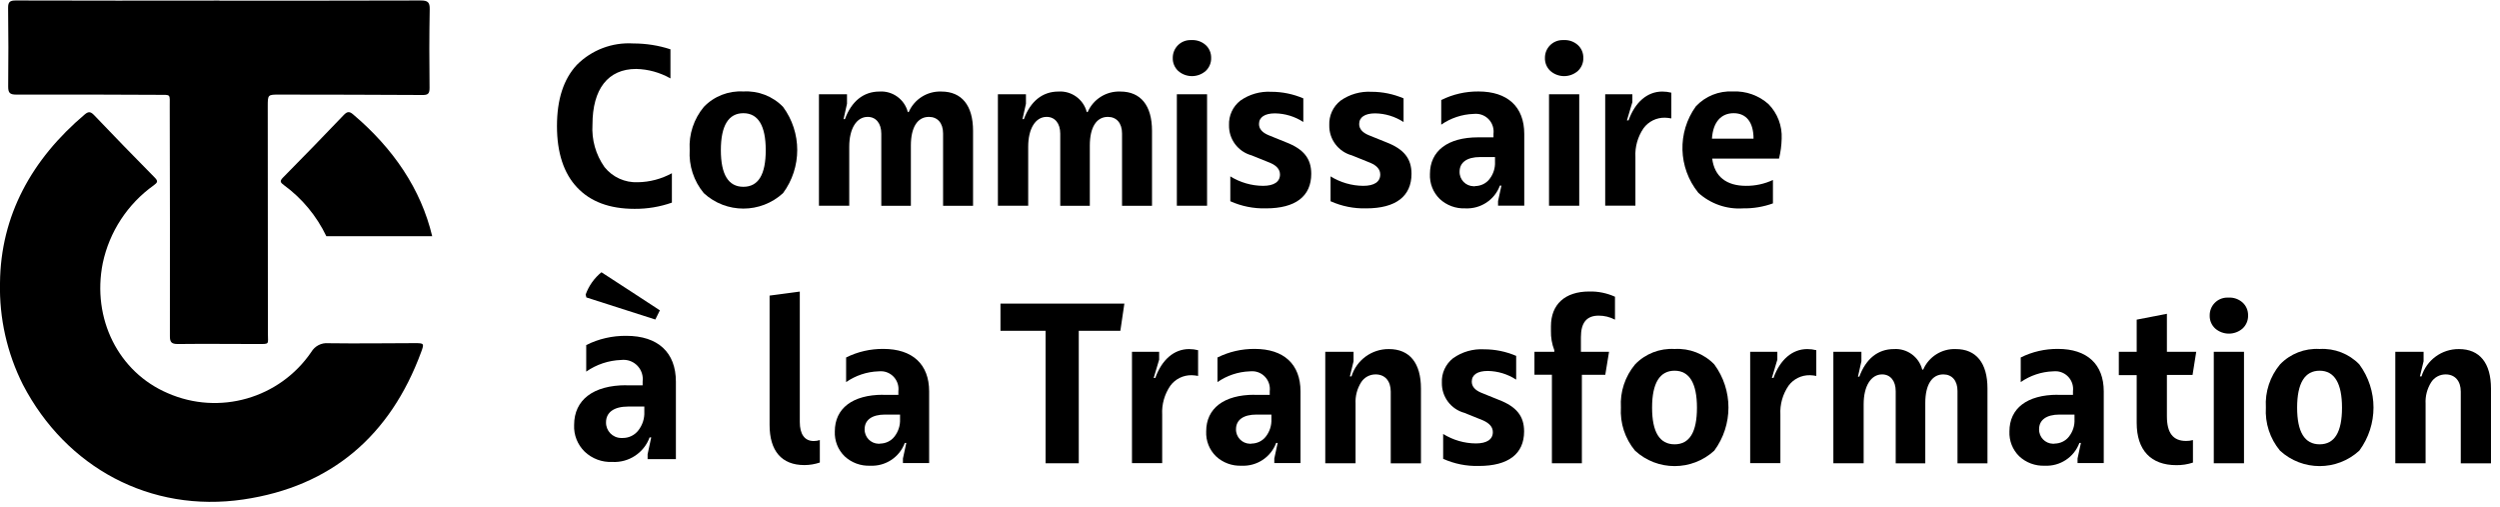
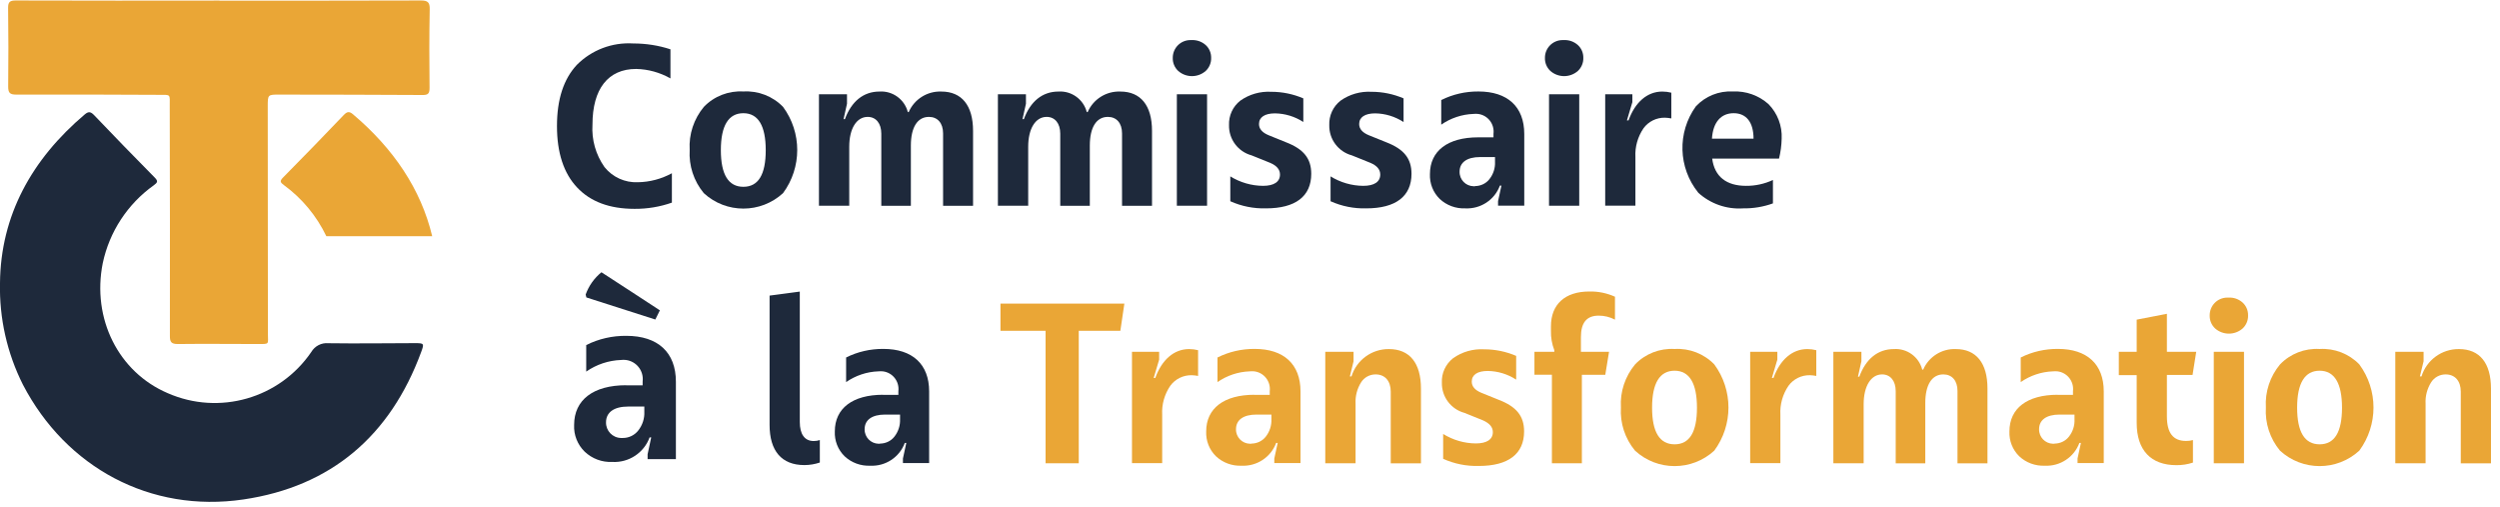
<svg xmlns="http://www.w3.org/2000/svg" id="Calque_1" width="311.83" height="63.14" version="1.1" viewBox="0 0 311.83 63.14">
-   <defs />
+   <defs>
+     <style> .st0 { fill: #eaa636; } .st1 { fill: #1e293b; } </style>
+   </defs>
  <g id="Group_3262">
    <path id="Path_608" class="st0" d="M27.39.08c8.37,0,16.75.01,25.12-.02.85,0,1.13.21,1.11,1.09-.06,3.27-.06,6.55-.02,9.82,0,.72-.2.89-.9.88-5.95-.04-11.9-.04-17.85-.05-1.44,0-1.44,0-1.44,1.49,0,9.44.02,18.89.02,28.33,0,1.35.26,1.29-1.24,1.29-3.34,0-6.67-.04-10.01,0-.8,0-.99-.25-.98-1.02.02-9.54,0-19.08-.02-28.62,0-1.6.18-1.43-1.41-1.44-5.92-.03-11.84-.05-17.75-.03-.79,0-1-.22-1-1,.04-3.27.03-6.55-.01-9.82C1,.21,1.27.06,1.98.06c8.47.02,16.93.03,25.4.01h0Z" />
    <path id="Path_609" class="st1" d="M0,35.29c.08-8.37,3.92-15.39,10.59-21.03.48-.4.75-.31,1.15.1,2.5,2.61,5.02,5.22,7.57,7.79.48.48.3.64-.12.96-3.27,2.33-5.54,5.8-6.37,9.72-1.38,6.93,1.97,13.59,8.11,16.21,6.43,2.82,13.95.66,17.91-5.13.44-.75,1.27-1.18,2.13-1.1,3.59.05,7.18,0,10.76-.01,1.18,0,1.23.02.82,1.12-3.84,10.41-11.21,16.77-22.19,18.38-11.59,1.7-22.11-3.98-27.5-14.32C.88,44.05-.1,39.69,0,35.29Z" />
    <path id="Path_610" class="st0" d="M40.72,29.46c-1.21-2.52-3.02-4.71-5.28-6.36-.42-.32-.6-.48-.12-.96,2.55-2.57,5.06-5.17,7.57-7.79.4-.41.67-.51,1.15-.1,5.06,4.28,8.49,9.35,9.89,15.21h-13.2Z" />
    <g>
      <g id="Group_3262-2">
        <path id="Path_611" class="st1" d="M83.85,25.27c-1.5.53-3.08.79-4.67.78-3.11,0-5.5-.89-7.17-2.67-1.67-1.77-2.51-4.33-2.51-7.66s.83-5.86,2.48-7.63c1.85-1.86,4.41-2.83,7.03-2.67,1.58,0,3.15.24,4.65.73v3.63c-1.31-.74-2.78-1.15-4.28-1.18-3.5,0-5.45,2.49-5.45,6.94-.12,1.89.41,3.75,1.5,5.3,1.01,1.26,2.55,1.96,4.16,1.89,1.49-.02,2.94-.41,4.25-1.12v3.66Z" />
        <path id="Path_612" class="st1" d="M92.76,11.41c1.85-.11,3.66.59,4.95,1.92,2.36,3.2,2.36,7.56,0,10.76-2.8,2.57-7.1,2.57-9.89,0-1.25-1.51-1.88-3.43-1.76-5.39-.12-1.95.52-3.87,1.77-5.37,1.28-1.33,3.08-2.03,4.93-1.92ZM89.95,18.73c0,3.04.94,4.57,2.81,4.57s2.79-1.53,2.79-4.57-.94-4.61-2.79-4.61-2.81,1.54-2.81,4.61h0Z" />
        <path id="Path_613" class="st1" d="M105.96,25.66h-3.77v-13.9h3.5v1.18l-.43,1.92h.17c.81-2.2,2.3-3.44,4.31-3.44,1.64-.11,3.13.97,3.54,2.56h.11c.7-1.61,2.32-2.63,4.08-2.56,2.54,0,3.95,1.74,3.95,4.9v9.35h-3.74v-9.03c0-1.28-.68-2.06-1.77-2.06-1.43,0-2.25,1.31-2.25,3.57v7.52h-3.69v-9c0-1.28-.66-2.09-1.7-2.09-1.38,0-2.3,1.45-2.3,3.72v7.37Z" />
        <path id="Path_614" class="st1" d="M128.29,25.66h-3.77v-13.9h3.5v1.18l-.43,1.92h.17c.81-2.2,2.3-3.44,4.31-3.44,1.64-.11,3.13.97,3.54,2.56h.11c.7-1.61,2.32-2.63,4.08-2.56,2.54,0,3.95,1.74,3.95,4.9v9.35h-3.74v-9.03c0-1.28-.68-2.06-1.77-2.06-1.43,0-2.25,1.31-2.25,3.57v7.52h-3.69v-9c0-1.28-.66-2.09-1.7-2.09-1.38,0-2.3,1.45-2.3,3.72v7.37Z" />
        <path id="Path_615" class="st1" d="M150.45,5.62c.45.41.69.99.68,1.6.02.61-.23,1.21-.68,1.63-.98.86-2.45.86-3.43,0-.45-.42-.7-1.01-.68-1.63-.01-1.21.96-2.21,2.18-2.22.06,0,.12,0,.18,0,.64-.03,1.27.19,1.75.62ZM146.85,11.76h3.77v13.9h-3.77v-13.9Z" />
        <path id="Path_616" class="st1" d="M162.62,15.21c-1.05-.68-2.27-1.05-3.52-1.07-1.28,0-2,.48-2,1.33,0,.6.4,1.07,1.21,1.4l2.17.88c2.2.85,3.14,2.03,3.14,3.93,0,2.81-1.97,4.31-5.65,4.31-1.53.04-3.05-.26-4.45-.89v-3.1c1.23.76,2.64,1.17,4.08,1.18,1.37,0,2.12-.5,2.12-1.41,0-.62-.4-1.1-1.21-1.45l-2.33-.94c-1.7-.46-2.86-2.02-2.82-3.77-.05-1.18.47-2.32,1.4-3.05,1.13-.8,2.49-1.19,3.88-1.11,1.37,0,2.73.28,3.99.82v2.95Z" />
        <path id="Path_617" class="st1" d="M175.12,15.21c-1.05-.68-2.27-1.05-3.52-1.07-1.28,0-2,.48-2,1.33,0,.6.4,1.07,1.21,1.4l2.18.88c2.2.85,3.14,2.03,3.14,3.93,0,2.81-1.97,4.31-5.65,4.31-1.53.04-3.05-.26-4.45-.89v-3.1c1.23.76,2.64,1.17,4.08,1.18,1.37,0,2.12-.5,2.12-1.41,0-.62-.4-1.1-1.21-1.45l-2.33-.94c-1.7-.46-2.86-2.02-2.82-3.77-.05-1.18.47-2.32,1.4-3.05,1.13-.8,2.49-1.19,3.88-1.11,1.37,0,2.73.28,3.99.82v2.95Z" />
        <path id="Path_618" class="st1" d="M184.44,17.13h1.92v-.44c.15-1.22-.71-2.33-1.93-2.48-.19-.02-.38-.02-.57,0-1.44.05-2.84.52-4.02,1.34v-3.07c1.44-.72,3.03-1.08,4.64-1.07,3.63,0,5.72,1.9,5.72,5.3v8.94h-3.27v-.56l.42-1.94h-.19c-.66,1.79-2.41,2.93-4.31,2.84-1.18.05-2.34-.37-3.2-1.18-.83-.81-1.27-1.94-1.22-3.1,0-2.88,2.21-4.58,6.02-4.58ZM184.05,23.21c.7,0,1.37-.31,1.8-.86.49-.62.74-1.39.7-2.17v-.59h-1.86c-1.66,0-2.56.68-2.56,1.83-.02.98.76,1.79,1.74,1.81.06,0,.12,0,.19,0h0Z" />
        <path id="Path_619" class="st1" d="M196.89,5.62c.45.41.69.99.68,1.6.02.61-.23,1.21-.68,1.63-.98.86-2.45.86-3.43,0-.45-.42-.7-1.01-.68-1.63-.01-1.21.96-2.21,2.18-2.22.06,0,.12,0,.19,0,.64-.03,1.26.19,1.74.62ZM193.29,11.76h3.77v13.9h-3.77v-13.9Z" />
        <path id="Path_620" class="st1" d="M200.3,11.76h3.39v.98l-.68,2.28h.2c.81-2.26,2.33-3.6,4.22-3.6.38,0,.76.05,1.12.14v3.21c-.26-.05-.53-.08-.79-.09-1.06-.02-2.06.47-2.68,1.32-.72,1.06-1.08,2.32-1.01,3.6v6.05h-3.77v-13.9Z" />
        <path id="Path_621" class="st1" d="M211.91,24.03c-2.51-3.11-2.64-7.51-.3-10.76,1.18-1.27,2.87-1.95,4.61-1.86,1.64-.08,3.24.49,4.46,1.58,1.12,1.14,1.72,2.71,1.64,4.31-.02.84-.13,1.67-.33,2.48h-8.34c.29,2.26,1.79,3.4,4.22,3.4,1.16.01,2.31-.24,3.36-.73v2.92c-1.19.43-2.45.64-3.72.62-2.06.14-4.08-.57-5.61-1.96ZM218.81,17.3c0-2.06-.91-3.18-2.48-3.18s-2.58,1.11-2.71,3.18h5.19Z" />
      </g>
      <path id="Path_622" class="st1" d="M102.31,57.69c-.63.21-1.28.32-1.94.32-2.84,0-4.34-1.77-4.34-5.01v-16.13l3.77-.5v16.26c0,1.5.58,2.38,1.74,2.38.26,0,.52-.04.76-.12v2.8Z" />
      <path id="Path_623" class="st1" d="M110.18,49.25h1.92v-.45c.15-1.22-.71-2.33-1.93-2.48-.19-.02-.38-.02-.57,0-1.44.05-2.84.52-4.02,1.34v-3.07c1.44-.72,3.03-1.08,4.64-1.07,3.63,0,5.72,1.9,5.72,5.3v8.94h-3.27v-.57l.42-1.94h-.19c-.66,1.79-2.41,2.93-4.31,2.84-1.18.05-2.34-.37-3.2-1.18-.83-.81-1.27-1.94-1.22-3.1,0-2.87,2.21-4.57,6.02-4.57ZM109.8,55.33c.7,0,1.37-.31,1.8-.86.49-.62.74-1.39.71-2.17v-.59h-1.86c-1.66,0-2.56.68-2.56,1.83-.02.98.76,1.79,1.74,1.81.06,0,.12,0,.18,0Z" />
      <path id="Path_624" class="st0" d="M130.47,41.26h-5.63v-3.39h15.46l-.5,3.39h-5.19v16.52h-4.14v-16.52Z" />
      <path id="Path_625" class="st0" d="M141.26,43.88h3.38v.98l-.68,2.28h.2c.81-2.26,2.33-3.6,4.22-3.6.38,0,.76.05,1.12.14v3.21c-.26-.05-.53-.08-.79-.09-1.06-.02-2.06.47-2.68,1.32-.72,1.06-1.08,2.32-1.01,3.6v6.05h-3.77v-13.9Z" />
      <path id="Path_626" class="st0" d="M156.52,49.25h1.92v-.45c.15-1.22-.71-2.33-1.93-2.48-.19-.02-.38-.02-.57,0-1.44.05-2.84.52-4.02,1.34v-3.07c1.44-.72,3.03-1.08,4.64-1.07,3.63,0,5.72,1.9,5.72,5.3v8.94h-3.27v-.57l.42-1.94h-.19c-.66,1.78-2.41,2.93-4.31,2.84-1.18.05-2.34-.37-3.2-1.18-.83-.81-1.27-1.94-1.22-3.1,0-2.87,2.21-4.57,6.02-4.57ZM156.14,55.33c.7,0,1.37-.31,1.8-.86.49-.62.74-1.39.71-2.17v-.59h-1.86c-1.66,0-2.56.68-2.56,1.83-.02.98.76,1.79,1.74,1.81.06,0,.12,0,.18,0Z" />
      <path id="Path_627" class="st0" d="M165.37,57.78v-13.9h3.53v1.18l-.46,1.89h.2c.63-2.04,2.53-3.43,4.67-3.41,2.59,0,4,1.74,4,4.93v9.32h-3.77v-8.94c0-1.33-.72-2.15-1.89-2.15-.74,0-1.42.37-1.81.99-.5.8-.74,1.73-.69,2.66v7.43h-3.77Z" />
      <path id="Path_628" class="st0" d="M189.17,47.34c-1.05-.68-2.27-1.05-3.52-1.07-1.28,0-2,.47-2,1.33,0,.6.4,1.07,1.21,1.4l2.18.88c2.2.85,3.14,2.03,3.14,3.93,0,2.81-1.97,4.31-5.65,4.31-1.53.04-3.05-.26-4.45-.89v-3.1c1.23.76,2.64,1.17,4.08,1.18,1.37,0,2.12-.5,2.12-1.41,0-.62-.4-1.09-1.21-1.46l-2.33-.94c-1.7-.46-2.86-2.02-2.82-3.77-.06-1.18.47-2.32,1.4-3.05,1.13-.8,2.49-1.19,3.88-1.11,1.37,0,2.73.28,3.99.82v2.95Z" />
      <path id="Path_629" class="st0" d="M191.47,46.75v-2.87h2.48v-.2c-.3-.77-.44-1.59-.42-2.42v-.56c0-2.72,1.73-4.34,4.78-4.34,1.11-.03,2.2.2,3.21.65v2.86c-.63-.33-1.32-.5-2.03-.5-1.51,0-2.22.88-2.22,2.68v1.83h3.51l-.47,2.87h-2.92v11.03h-3.74v-11.04h-2.17Z" />
      <path id="Path_630" class="st0" d="M208.96,43.53c1.85-.11,3.66.59,4.95,1.92,2.36,3.2,2.36,7.56,0,10.76-2.8,2.57-7.1,2.57-9.89,0-1.25-1.51-1.88-3.43-1.76-5.39-.12-1.95.52-3.87,1.77-5.37,1.28-1.33,3.08-2.03,4.93-1.92ZM206.15,50.85c0,3.04.94,4.57,2.81,4.57s2.79-1.53,2.79-4.57-.94-4.61-2.79-4.61-2.81,1.54-2.81,4.61Z" />
      <path id="Path_631" class="st0" d="M218.39,43.88h3.39v.98l-.68,2.28h.2c.81-2.26,2.33-3.6,4.22-3.6.38,0,.76.05,1.12.14v3.21c-.26-.05-.53-.08-.79-.09-1.06-.02-2.06.47-2.68,1.32-.72,1.06-1.08,2.32-1.01,3.6v6.05h-3.77v-13.9Z" />
      <path id="Path_632" class="st0" d="M232.54,57.78h-3.77v-13.9h3.5v1.18l-.43,1.92h.17c.81-2.2,2.3-3.44,4.31-3.44,1.64-.11,3.13.97,3.54,2.56h.12c.7-1.61,2.32-2.63,4.07-2.56,2.54,0,3.95,1.74,3.95,4.9v9.35h-3.74v-9.03c0-1.28-.68-2.06-1.77-2.06-1.43,0-2.25,1.31-2.25,3.57v7.52h-3.69v-9c0-1.28-.66-2.09-1.7-2.09-1.38,0-2.3,1.45-2.3,3.72v7.37Z" />
      <path id="Path_633" class="st0" d="M256.75,49.25h1.92v-.45c.15-1.22-.71-2.33-1.93-2.48-.19-.02-.38-.02-.57,0-1.44.05-2.84.52-4.02,1.34v-3.07c1.44-.72,3.03-1.08,4.64-1.07,3.63,0,5.72,1.9,5.72,5.3v8.94h-3.27v-.57l.42-1.94h-.19c-.66,1.78-2.41,2.93-4.31,2.84-1.18.05-2.34-.37-3.2-1.18-.83-.81-1.27-1.94-1.22-3.1,0-2.87,2.2-4.57,6.02-4.57ZM256.36,55.33c.7,0,1.37-.31,1.8-.86.49-.62.74-1.39.7-2.17v-.59h-1.86c-1.66,0-2.56.68-2.56,1.83-.02.98.76,1.79,1.74,1.81.06,0,.12,0,.18,0Z" />
      <path id="Path_634" class="st0" d="M264.39,43.88h2.23v-4.01l3.77-.73v4.74h3.66l-.46,2.89h-3.2v5.16c0,2.06.76,3.07,2.39,3.07.29,0,.58-.03.86-.11v2.81c-.67.22-1.37.33-2.07.32-3.18,0-4.95-1.87-4.95-5.27v-5.96h-2.23v-2.89Z" />
      <path id="Path_635" class="st0" d="M279.84,37.74c.45.41.69.99.68,1.6.02.61-.23,1.21-.68,1.63-.98.86-2.45.86-3.43,0-.45-.42-.7-1.01-.68-1.63-.01-1.21.96-2.21,2.18-2.22.06,0,.12,0,.19,0,.64-.03,1.26.19,1.74.62ZM276.24,43.88h3.77v13.9h-3.77v-13.9Z" />
      <path id="Path_636" class="st0" d="M289.45,43.53c1.85-.11,3.66.59,4.95,1.92,2.36,3.2,2.36,7.56,0,10.76-2.8,2.57-7.1,2.57-9.9,0-1.25-1.51-1.88-3.43-1.76-5.39-.12-1.95.52-3.87,1.77-5.37,1.28-1.33,3.08-2.03,4.93-1.92ZM286.64,50.85c0,3.04.94,4.57,2.81,4.57s2.79-1.53,2.79-4.57-.94-4.61-2.79-4.61-2.81,1.54-2.81,4.61Z" />
      <path id="Path_637" class="st0" d="M298.89,57.78v-13.9h3.53v1.18l-.46,1.89h.2c.63-2.04,2.53-3.43,4.67-3.41,2.59,0,4,1.74,4,4.93v9.32h-3.77v-8.94c0-1.33-.72-2.15-1.89-2.15-.74,0-1.42.37-1.81.99-.5.8-.74,1.73-.69,2.66v7.43h-3.77Z" />
      <path id="Path_638" class="st1" d="M81.76,39.85l-8.59-2.75-.09-.36c.39-1.09,1.07-2.05,1.97-2.78,2.48,1.6,4.93,3.21,7.29,4.75l-.57,1.15Z" />
      <path id="Path_639" class="st1" d="M78.12,48.06h2.07v-.48c.16-1.32-.77-2.51-2.08-2.68-.21-.03-.42-.02-.62,0-1.56.06-3.06.56-4.34,1.45v-3.31c1.55-.78,3.27-1.17,5.01-1.15,3.92,0,6.18,2.05,6.18,5.72v9.66h-3.53v-.61l.45-2.1h-.2c-.71,1.93-2.6,3.17-4.65,3.06-1.28.06-2.52-.4-3.45-1.28-.9-.88-1.38-2.09-1.32-3.34,0-3.11,2.38-4.95,6.5-4.95ZM77.7,54.63c.76.01,1.48-.34,1.94-.93.53-.67.8-1.5.76-2.35v-.64h-2.01c-1.79,0-2.77.73-2.77,1.97-.02,1.06.82,1.93,1.87,1.95.07,0,.13,0,.2,0Z" />
    </g>
  </g>
</svg>
